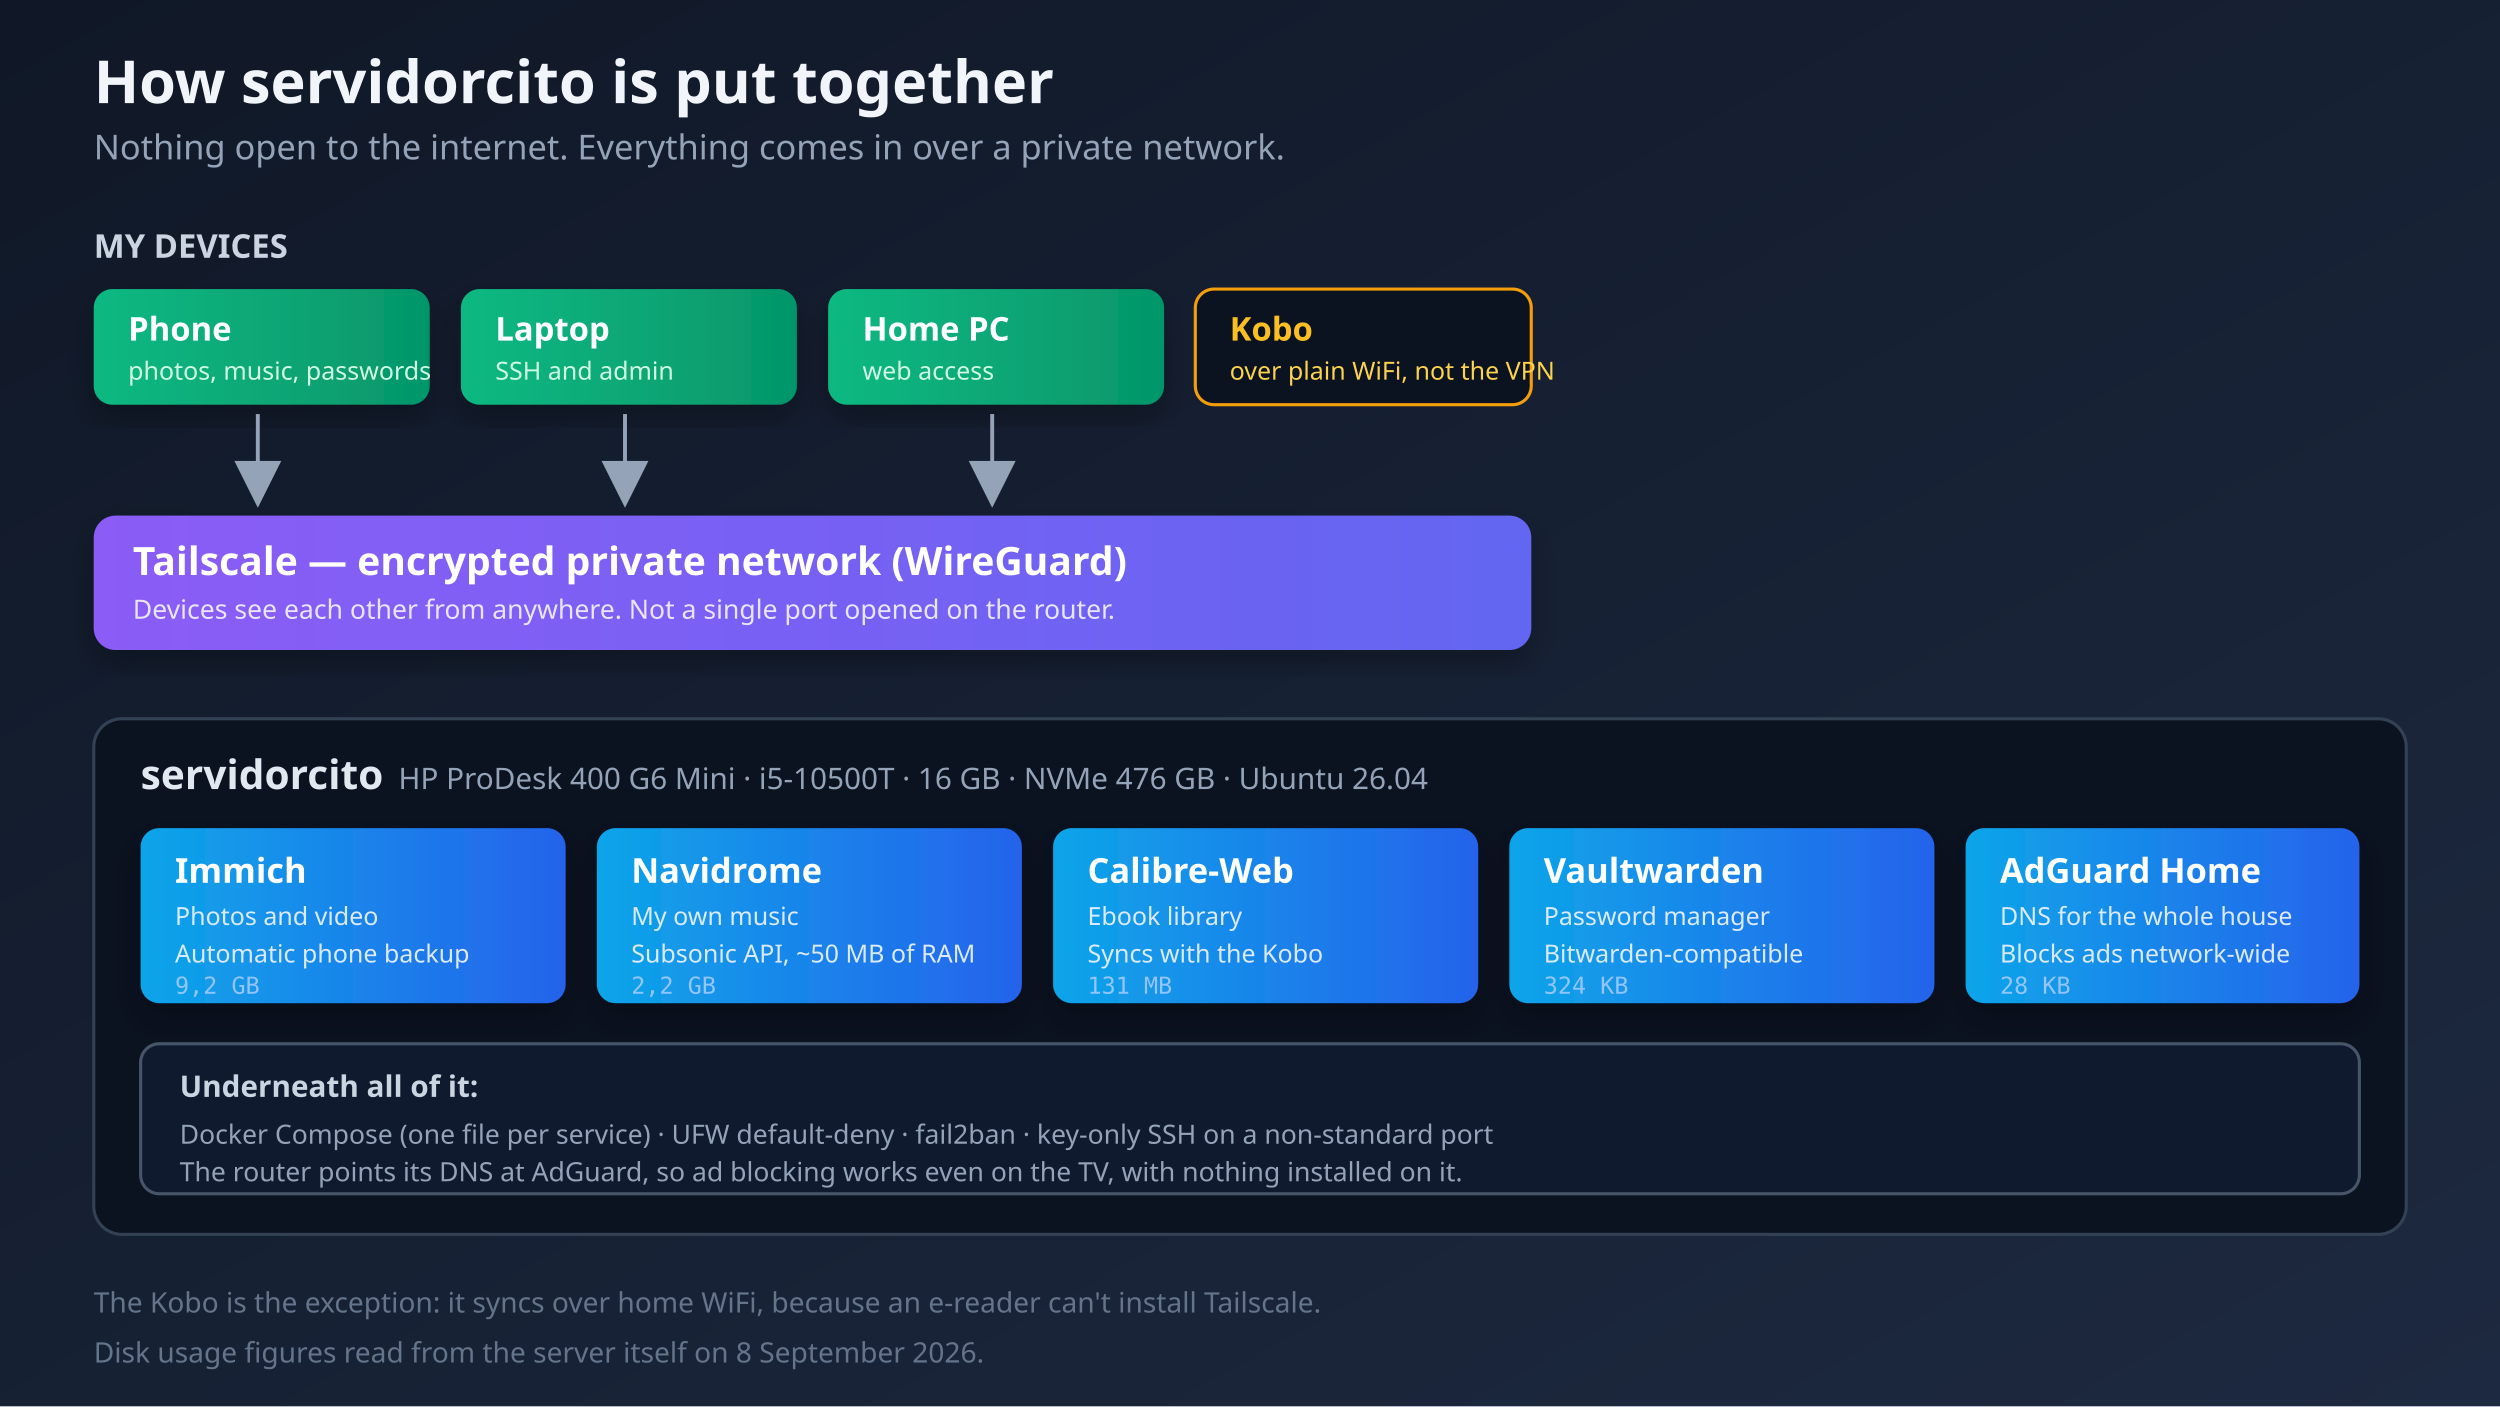
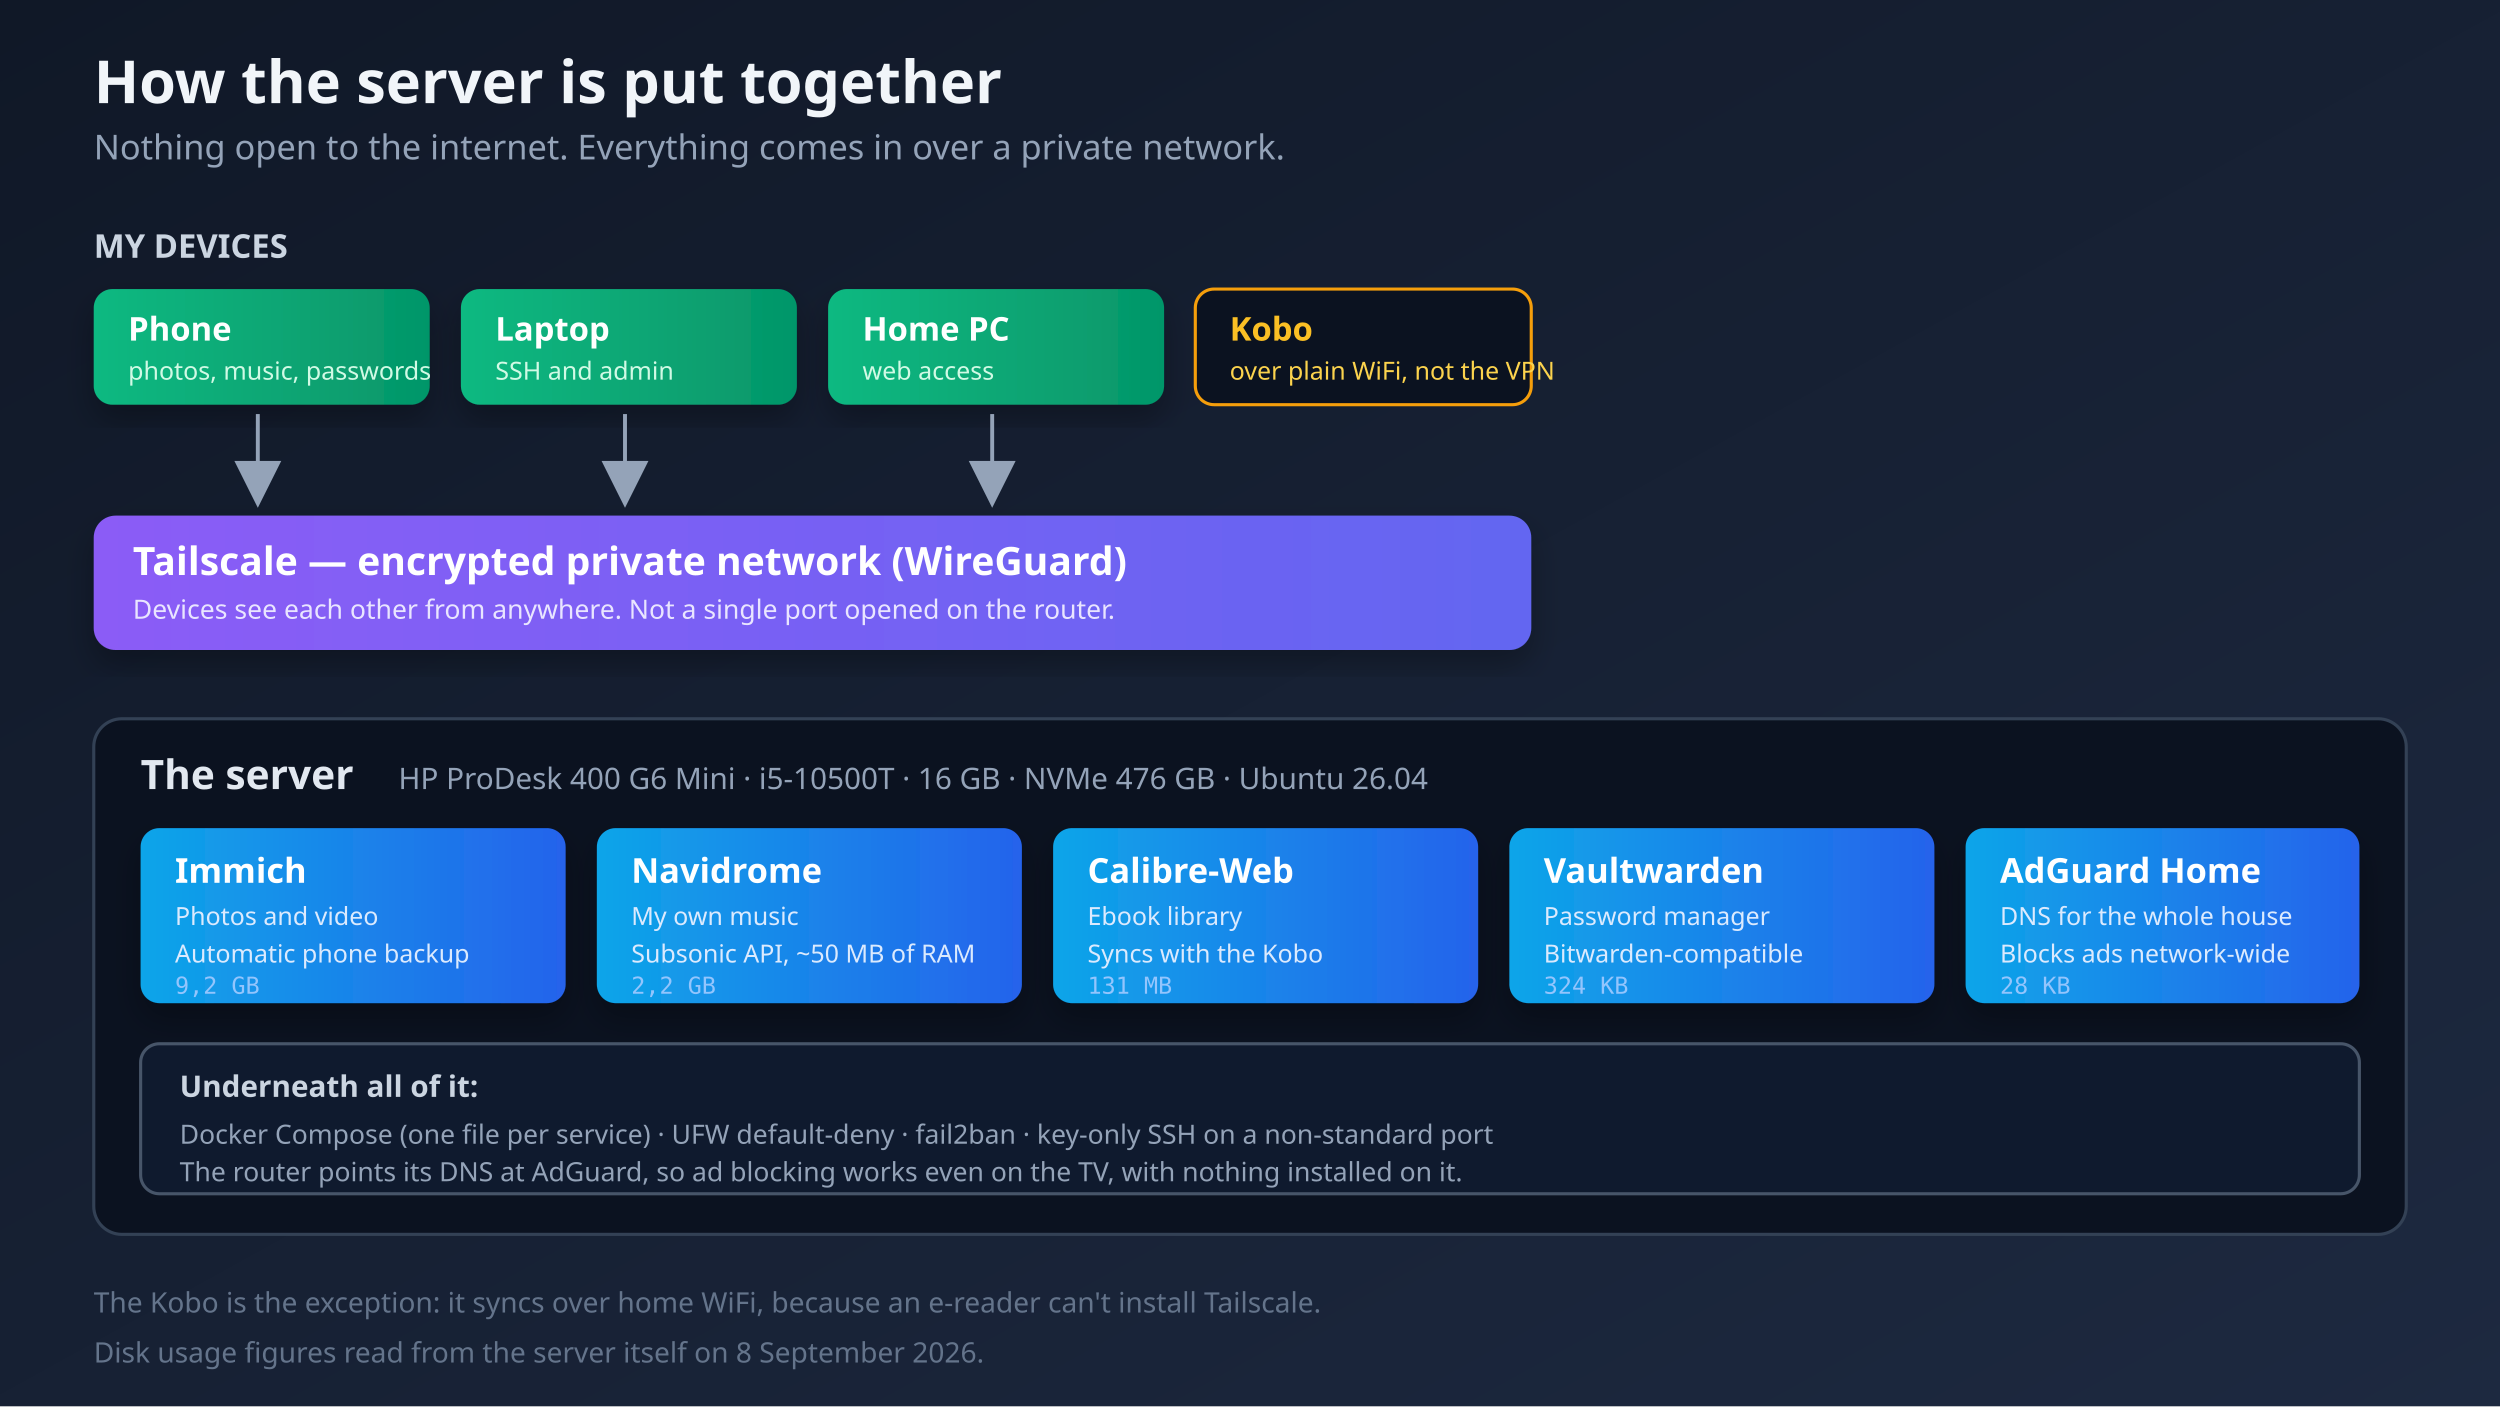
<svg xmlns="http://www.w3.org/2000/svg" viewBox="0 0 1600 900" role="img" aria-labelledby="title desc">
  <defs>
    <linearGradient id="bg" x1="0" x2="1" y1="0" y2="1">
      <stop offset="0" stop-color="#101827" />
      <stop offset="1" stop-color="#1d2940" />
    </linearGradient>
    <linearGradient id="svc" x1="0" x2="1">
      <stop offset="0" stop-color="#0ea5e9" />
      <stop offset="1" stop-color="#2563eb" />
    </linearGradient>
    <linearGradient id="vpn" x1="0" x2="1">
      <stop offset="0" stop-color="#8b5cf6" />
      <stop offset="1" stop-color="#6366f1" />
    </linearGradient>
    <linearGradient id="dev" x1="0" x2="1">
      <stop offset="0" stop-color="#10b981" />
      <stop offset="1" stop-color="#059669" />
    </linearGradient>
    <filter id="shadow" x="-20%" y="-20%" width="140%" height="140%">
      <feDropShadow dx="0" dy="10" stdDeviation="10" flood-color="#000" flood-opacity=".28" />
    </filter>
    <marker id="arr" markerWidth="12" markerHeight="12" refX="10" refY="6" orient="auto">
      <path d="M0,0 L12,6 L0,12 z" fill="#94a3b8" />
    </marker>
  </defs>
  <rect width="1600" height="900" fill="url(#bg)" />
-   <text x="60" y="66" fill="#f1f5f9" font-family="system-ui, sans-serif" font-size="38" font-weight="700">How servidorcito is put together</text>
+   <text x="60" y="66" fill="#f1f5f9" font-family="system-ui, sans-serif" font-size="38" font-weight="700">How the server is put together</text>
  <text x="60" y="102" fill="#94a3b8" font-family="system-ui, sans-serif" font-size="22">Nothing open to the internet. Everything comes in over a private network.</text>
  <text x="60" y="165" fill="#cbd5e1" font-family="system-ui, sans-serif" font-size="21" font-weight="600">MY DEVICES</text>
  <rect x="60" y="185" width="215" height="74" rx="12" fill="url(#dev)" filter="url(#shadow)" />
  <text x="82" y="218" fill="#fff" font-family="system-ui, sans-serif" font-size="21" font-weight="700">Phone</text>
  <text x="82" y="243" fill="#d1fae5" font-family="system-ui, sans-serif" font-size="16">photos, music, passwords</text>
  <rect x="295" y="185" width="215" height="74" rx="12" fill="url(#dev)" filter="url(#shadow)" />
  <text x="317" y="218" fill="#fff" font-family="system-ui, sans-serif" font-size="21" font-weight="700">Laptop</text>
  <text x="317" y="243" fill="#d1fae5" font-family="system-ui, sans-serif" font-size="16">SSH and admin</text>
  <rect x="530" y="185" width="215" height="74" rx="12" fill="url(#dev)" filter="url(#shadow)" />
  <text x="552" y="218" fill="#fff" font-family="system-ui, sans-serif" font-size="21" font-weight="700">Home PC</text>
  <text x="552" y="243" fill="#d1fae5" font-family="system-ui, sans-serif" font-size="16">web access</text>
  <rect x="765" y="185" width="215" height="74" rx="12" fill="#0b1220" stroke="#f59e0b" stroke-width="2" />
  <text x="787" y="218" fill="#fbbf24" font-family="system-ui, sans-serif" font-size="21" font-weight="700">Kobo</text>
  <text x="787" y="243" fill="#fcd34d" font-family="system-ui, sans-serif" font-size="16">over plain WiFi, not the VPN</text>
  <path d="M165 265 L165 320" stroke="#94a3b8" stroke-width="2.5" marker-end="url(#arr)" />
  <path d="M400 265 L400 320" stroke="#94a3b8" stroke-width="2.5" marker-end="url(#arr)" />
  <path d="M635 265 L635 320" stroke="#94a3b8" stroke-width="2.5" marker-end="url(#arr)" />
  <rect x="60" y="330" width="920" height="86" rx="14" fill="url(#vpn)" filter="url(#shadow)" />
  <text x="85" y="368" fill="#fff" font-family="system-ui, sans-serif" font-size="25" font-weight="700">Tailscale — encrypted private network (WireGuard)</text>
  <text x="85" y="396" fill="#e9e5ff" font-family="system-ui, sans-serif" font-size="17">Devices see each other from anywhere. Not a single port opened on the router.</text>
  <rect x="60" y="460" width="1480" height="330" rx="18" fill="#0b1220" stroke="#334155" stroke-width="2" />
-   <text x="90" y="505" fill="#e2e8f0" font-family="system-ui, sans-serif" font-size="26" font-weight="700">servidorcito</text>
+   <text x="90" y="505" fill="#e2e8f0" font-family="system-ui, sans-serif" font-size="26" font-weight="700">The server</text>
  <text x="255" y="505" fill="#94a3b8" font-family="system-ui, sans-serif" font-size="19">HP ProDesk 400 G6 Mini · i5-10500T · 16 GB · NVMe 476 GB · Ubuntu 26.04</text>
  <rect x="90" y="530" width="272" height="112" rx="12" fill="url(#svc)" filter="url(#shadow)" />
  <text x="112" y="565" fill="#fff" font-family="system-ui, sans-serif" font-size="22" font-weight="700">Immich</text>
  <text x="112" y="592" fill="#dbeafe" font-family="system-ui, sans-serif" font-size="16">Photos and video</text>
  <text x="112" y="616" fill="#dbeafe" font-family="system-ui, sans-serif" font-size="16">Automatic phone backup</text>
  <text x="112" y="636" fill="#93c5fd" font-family="ui-monospace, monospace" font-size="15">9,2 GB</text>
  <rect x="382" y="530" width="272" height="112" rx="12" fill="url(#svc)" filter="url(#shadow)" />
  <text x="404" y="565" fill="#fff" font-family="system-ui, sans-serif" font-size="22" font-weight="700">Navidrome</text>
  <text x="404" y="592" fill="#dbeafe" font-family="system-ui, sans-serif" font-size="16">My own music</text>
  <text x="404" y="616" fill="#dbeafe" font-family="system-ui, sans-serif" font-size="16">Subsonic API, ~50 MB of RAM</text>
  <text x="404" y="636" fill="#93c5fd" font-family="ui-monospace, monospace" font-size="15">2,2 GB</text>
  <rect x="674" y="530" width="272" height="112" rx="12" fill="url(#svc)" filter="url(#shadow)" />
  <text x="696" y="565" fill="#fff" font-family="system-ui, sans-serif" font-size="22" font-weight="700">Calibre-Web</text>
  <text x="696" y="592" fill="#dbeafe" font-family="system-ui, sans-serif" font-size="16">Ebook library</text>
  <text x="696" y="616" fill="#dbeafe" font-family="system-ui, sans-serif" font-size="16">Syncs with the Kobo</text>
  <text x="696" y="636" fill="#93c5fd" font-family="ui-monospace, monospace" font-size="15">131 MB</text>
  <rect x="966" y="530" width="272" height="112" rx="12" fill="url(#svc)" filter="url(#shadow)" />
  <text x="988" y="565" fill="#fff" font-family="system-ui, sans-serif" font-size="22" font-weight="700">Vaultwarden</text>
  <text x="988" y="592" fill="#dbeafe" font-family="system-ui, sans-serif" font-size="16">Password manager</text>
  <text x="988" y="616" fill="#dbeafe" font-family="system-ui, sans-serif" font-size="16">Bitwarden-compatible</text>
  <text x="988" y="636" fill="#93c5fd" font-family="ui-monospace, monospace" font-size="15">324 KB</text>
  <rect x="1258" y="530" width="252" height="112" rx="12" fill="url(#svc)" filter="url(#shadow)" />
  <text x="1280" y="565" fill="#fff" font-family="system-ui, sans-serif" font-size="22" font-weight="700">AdGuard Home</text>
  <text x="1280" y="592" fill="#dbeafe" font-family="system-ui, sans-serif" font-size="16">DNS for the whole house</text>
  <text x="1280" y="616" fill="#dbeafe" font-family="system-ui, sans-serif" font-size="16">Blocks ads network-wide</text>
  <text x="1280" y="636" fill="#93c5fd" font-family="ui-monospace, monospace" font-size="15">28 KB</text>
  <rect x="90" y="668" width="1420" height="96" rx="12" fill="#0f1a2e" stroke="#475569" stroke-width="2" />
  <text x="115" y="702" fill="#cbd5e1" font-family="system-ui, sans-serif" font-size="19" font-weight="600">Underneath all of it:</text>
  <text x="115" y="732" fill="#94a3b8" font-family="system-ui, sans-serif" font-size="17">Docker Compose (one file per service) · UFW default-deny · fail2ban · key-only SSH on a non-standard port</text>
  <text x="115" y="756" fill="#94a3b8" font-family="system-ui, sans-serif" font-size="17">The router points its DNS at AdGuard, so ad blocking works even on the TV, with nothing installed on it.</text>
  <text x="60" y="840" fill="#64748b" font-family="system-ui, sans-serif" font-size="18">The Kobo is the exception: it syncs over home WiFi, because an e-reader can't install Tailscale.</text>
  <text x="60" y="872" fill="#64748b" font-family="system-ui, sans-serif" font-size="18">Disk usage figures read from the server itself on 8 September 2026.</text>
</svg>
